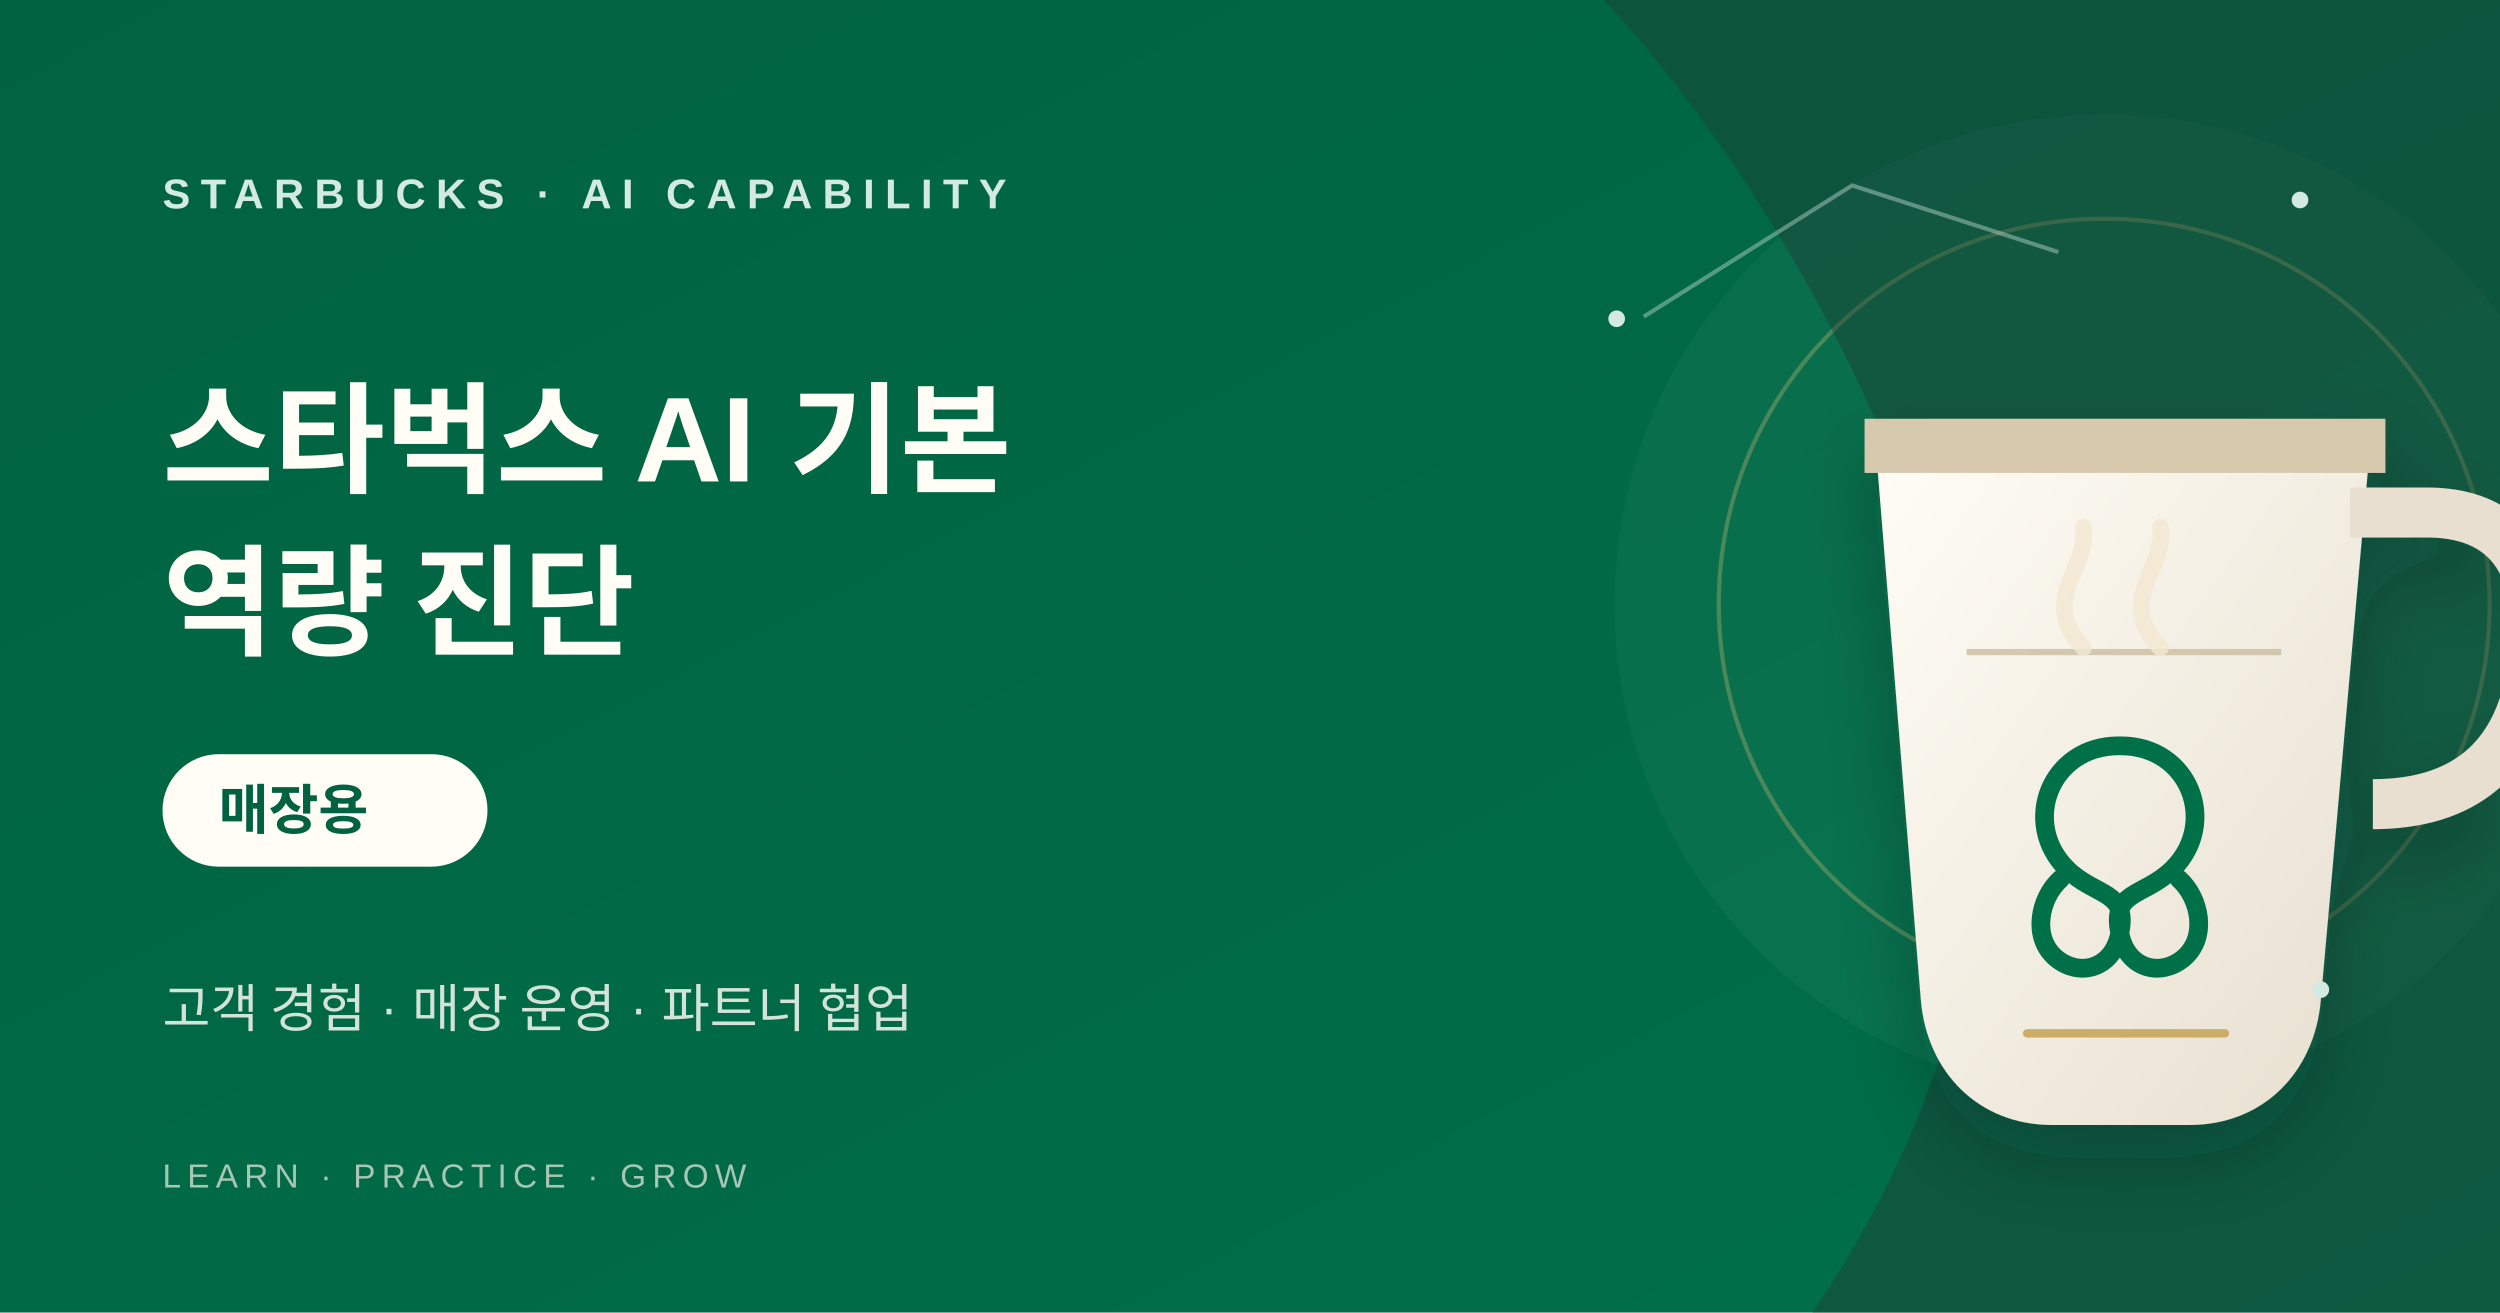
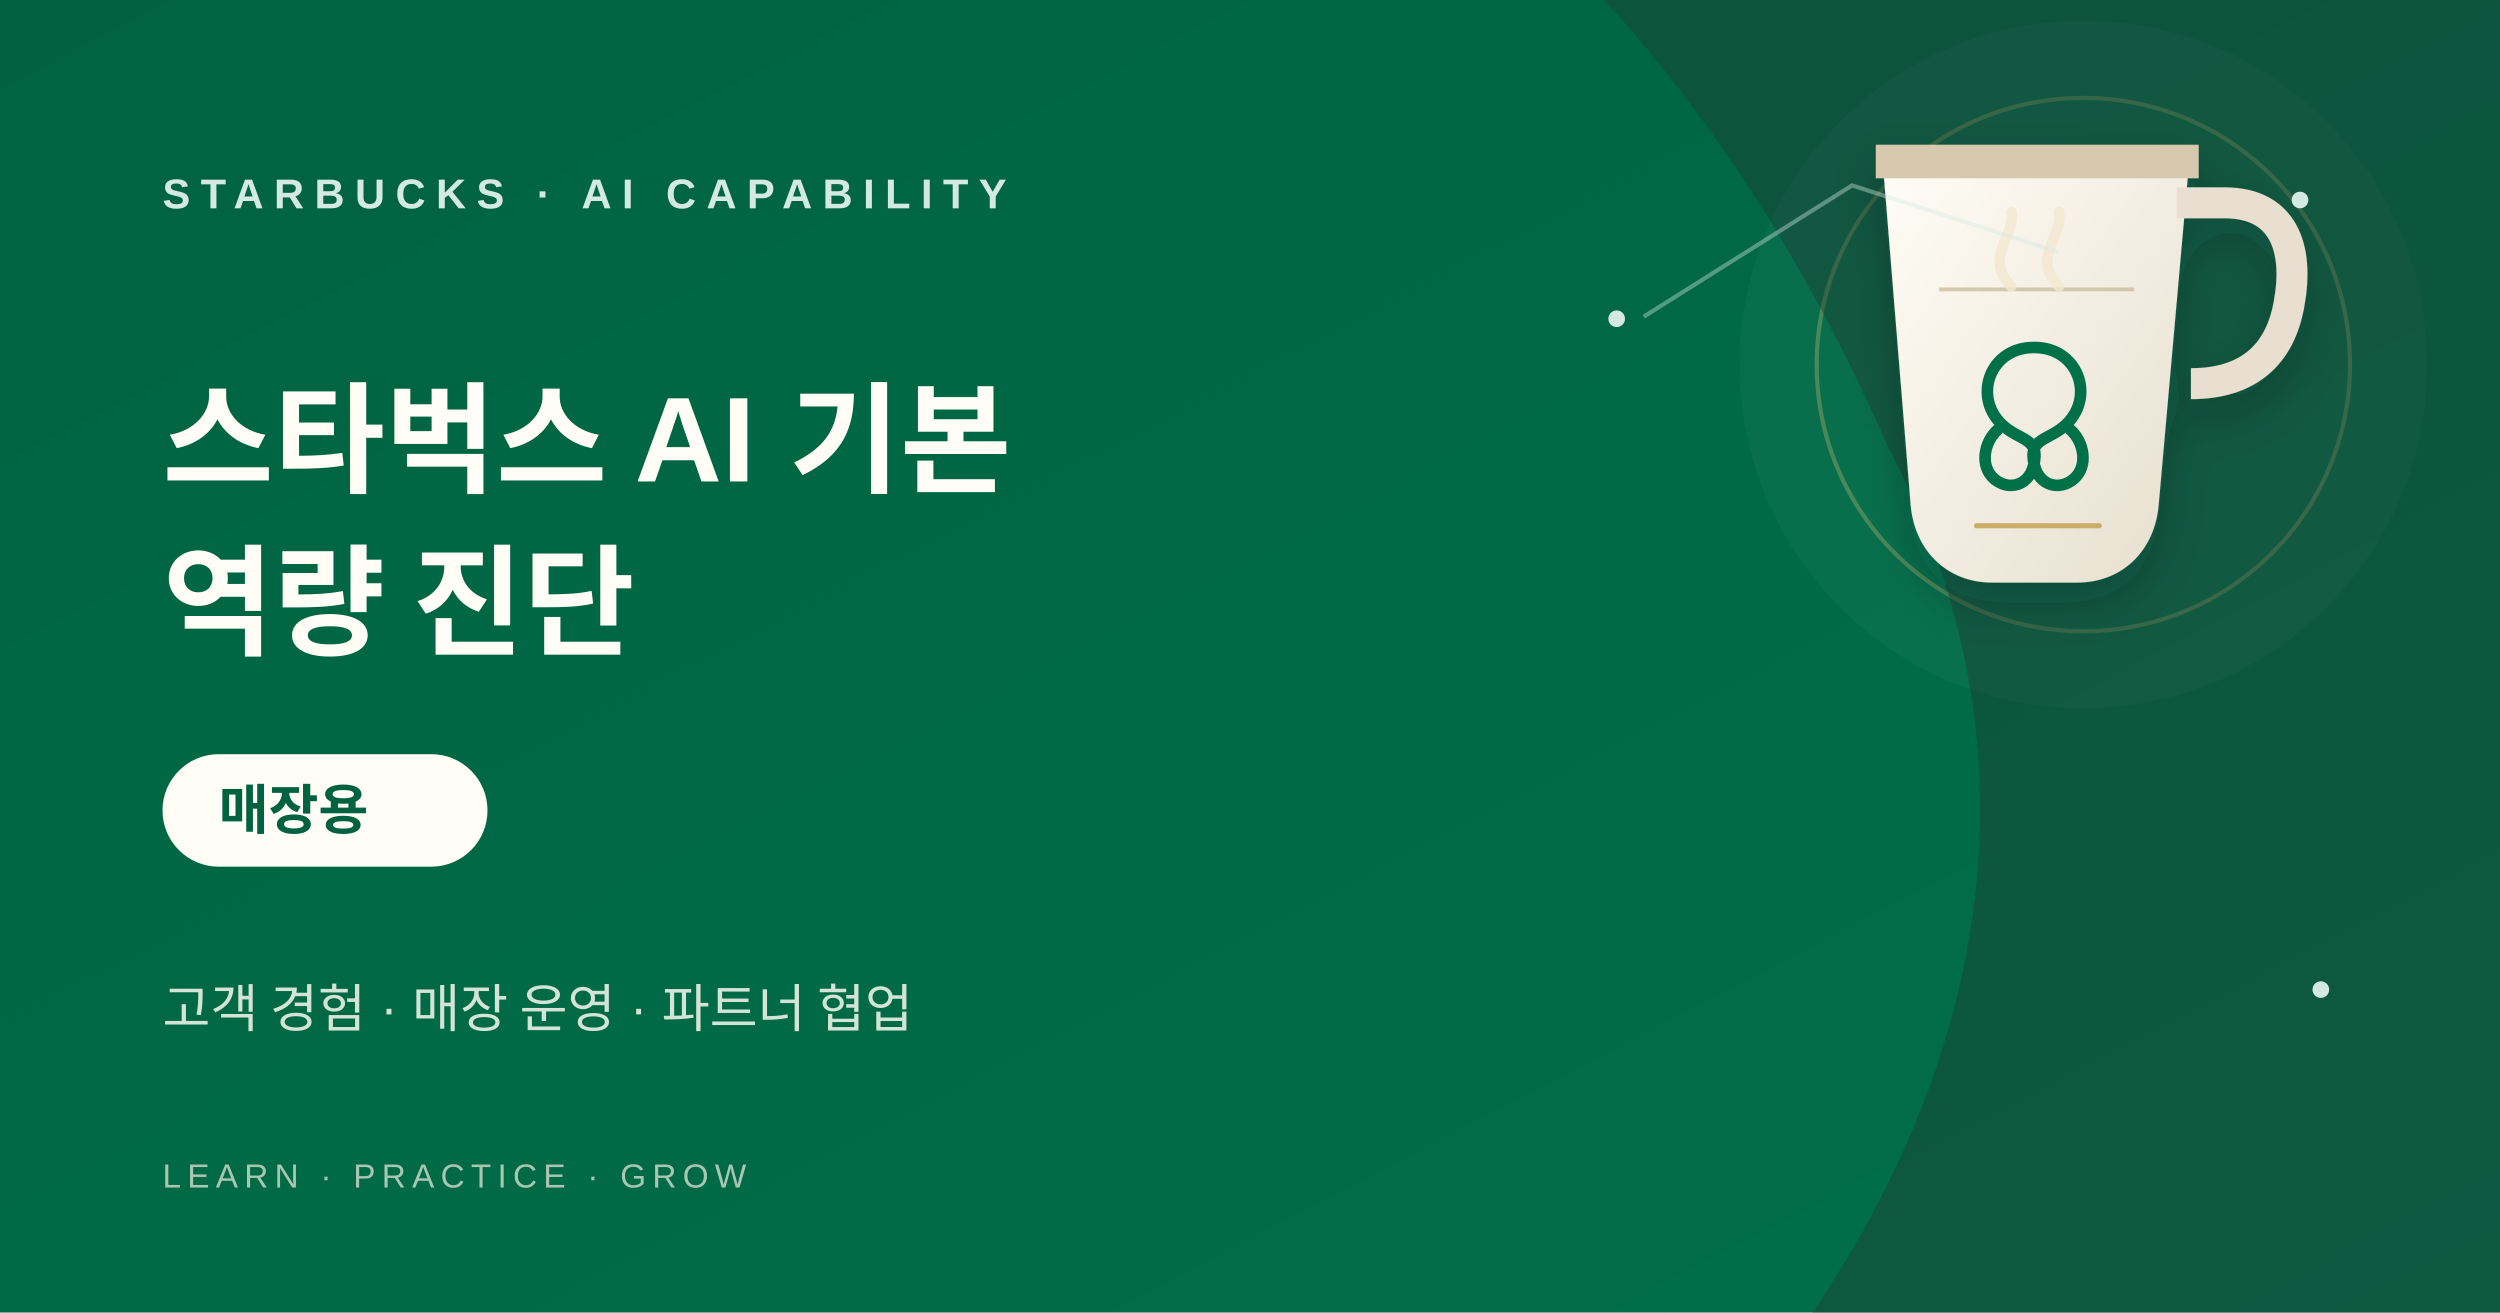
<svg xmlns="http://www.w3.org/2000/svg" width="1200" height="630" viewBox="0 0 1200 630">
  <defs>
    <linearGradient id="bg" x1="0" y1="0" x2="1" y2="1">
      <stop stop-color="#006241" />
      <stop offset="1" stop-color="#00704a" />
    </linearGradient>
    <linearGradient id="cup" x1="0" y1="0" x2="1" y2="1">
      <stop stop-color="#fffdf6" />
      <stop offset="1" stop-color="#e7dfcf" />
    </linearGradient>
    <filter id="shadow" x="-.3" y="-.3" width="1.8" height="1.8">
      <feDropShadow dx="0" dy="16" stdDeviation="18" flood-color="#00241c" flood-opacity=".25" />
    </filter>
  </defs>
  <rect width="1200" height="630" fill="url(#bg)" />
-   <circle cx="1010" cy="290" r="235" fill="#fff" opacity=".035" />
-   <circle cx="1010" cy="290" r="185" fill="none" stroke="#d8bd78" stroke-opacity=".32" stroke-width="2" />
+   <circle cx="1000" cy="175" r="165" fill="#fff" opacity=".035" />
+   <circle cx="1000" cy="175" r="128" fill="none" stroke="#d8bd78" stroke-opacity=".32" stroke-width="2" />
  <path d="M770 0h430v630H870c90-133 108-279 36-416C869 130 824 59 770 0Z" fill="#1e3932" opacity=".42" />
-   <g filter="url(#shadow)" transform="translate(846 118)">
+   <g filter="url(#shadow)" transform="translate(870 18) scale(.62)">
    <path d="M54 92h238l-24 270c-3 35-28 60-63 60h-66c-35 0-60-25-63-60L54 92Z" fill="url(#cup)" />
    <path d="M282 128h37c45 0 58 34 50 78-7 40-32 62-76 62" fill="none" stroke="#e8dfd0" stroke-width="24" />
    <path d="M49 83h250v26H49z" rx="10" fill="#d7c9ae" />
    <path d="M98 195h151" stroke="#cbbd9f" stroke-width="3" opacity=".8" />
    <path d="M154 193c-22-23 3-38 0-58m37 58c-22-23 3-38 0-58" fill="none" stroke="#f2e7d1" stroke-width="8" stroke-linecap="round" opacity=".8" />
    <path d="M171 240c-33 0-47 37-25 59 14 14 31 10 25 33-4 15-19 19-30 10-12-10-8-29 2-38m29-64c33 0 47 37 25 59-14 14-31 10-25 33 4 15 19 19 30 10 12-10 8-29-2-38" fill="none" stroke="#00704a" stroke-width="9" stroke-linecap="round" />
    <path d="M127 378h95" stroke="#c9ad68" stroke-width="4" stroke-linecap="round" />
  </g>
  <g fill="#d4e9e2">
    <circle cx="776" cy="153" r="4" />
    <circle cx="1104" cy="96" r="4" />
    <circle cx="1114" cy="475" r="4" />
    <path d="M789 152 889 89l99 32" fill="none" stroke="#d4e9e2" stroke-opacity=".4" stroke-width="2" />
  </g>
  <text x="78" y="100" fill="#d4e9e2" font-family="Arial,sans-serif" font-size="20" font-weight="700" letter-spacing="5">STARBUCKS  ·  AI CAPABILITY</text>
  <text x="78" y="232" fill="#fffdf6" font-family="Arial,'Noto Sans KR',sans-serif" font-size="58" font-weight="700">스타벅스 AI 기본</text>
  <text x="78" y="310" fill="#fffdf6" font-family="Arial,'Noto Sans KR',sans-serif" font-size="58" font-weight="700">역량 진단</text>
  <rect x="78" y="362" width="156" height="54" rx="27" fill="#fffdf6" />
  <text x="105" y="398" fill="#006241" font-family="Arial,'Noto Sans KR',sans-serif" font-size="26" font-weight="700">매장용</text>
  <text x="78" y="493" fill="#d4e3d8" font-family="Arial,'Noto Sans KR',sans-serif" font-size="25">고객 경험 · 매장 운영 · 파트너 협업</text>
  <text x="78" y="570" fill="#a9c6b5" font-family="Arial,sans-serif" font-size="16" letter-spacing="3">LEARN  ·  PRACTICE  ·  GROW</text>
</svg>
